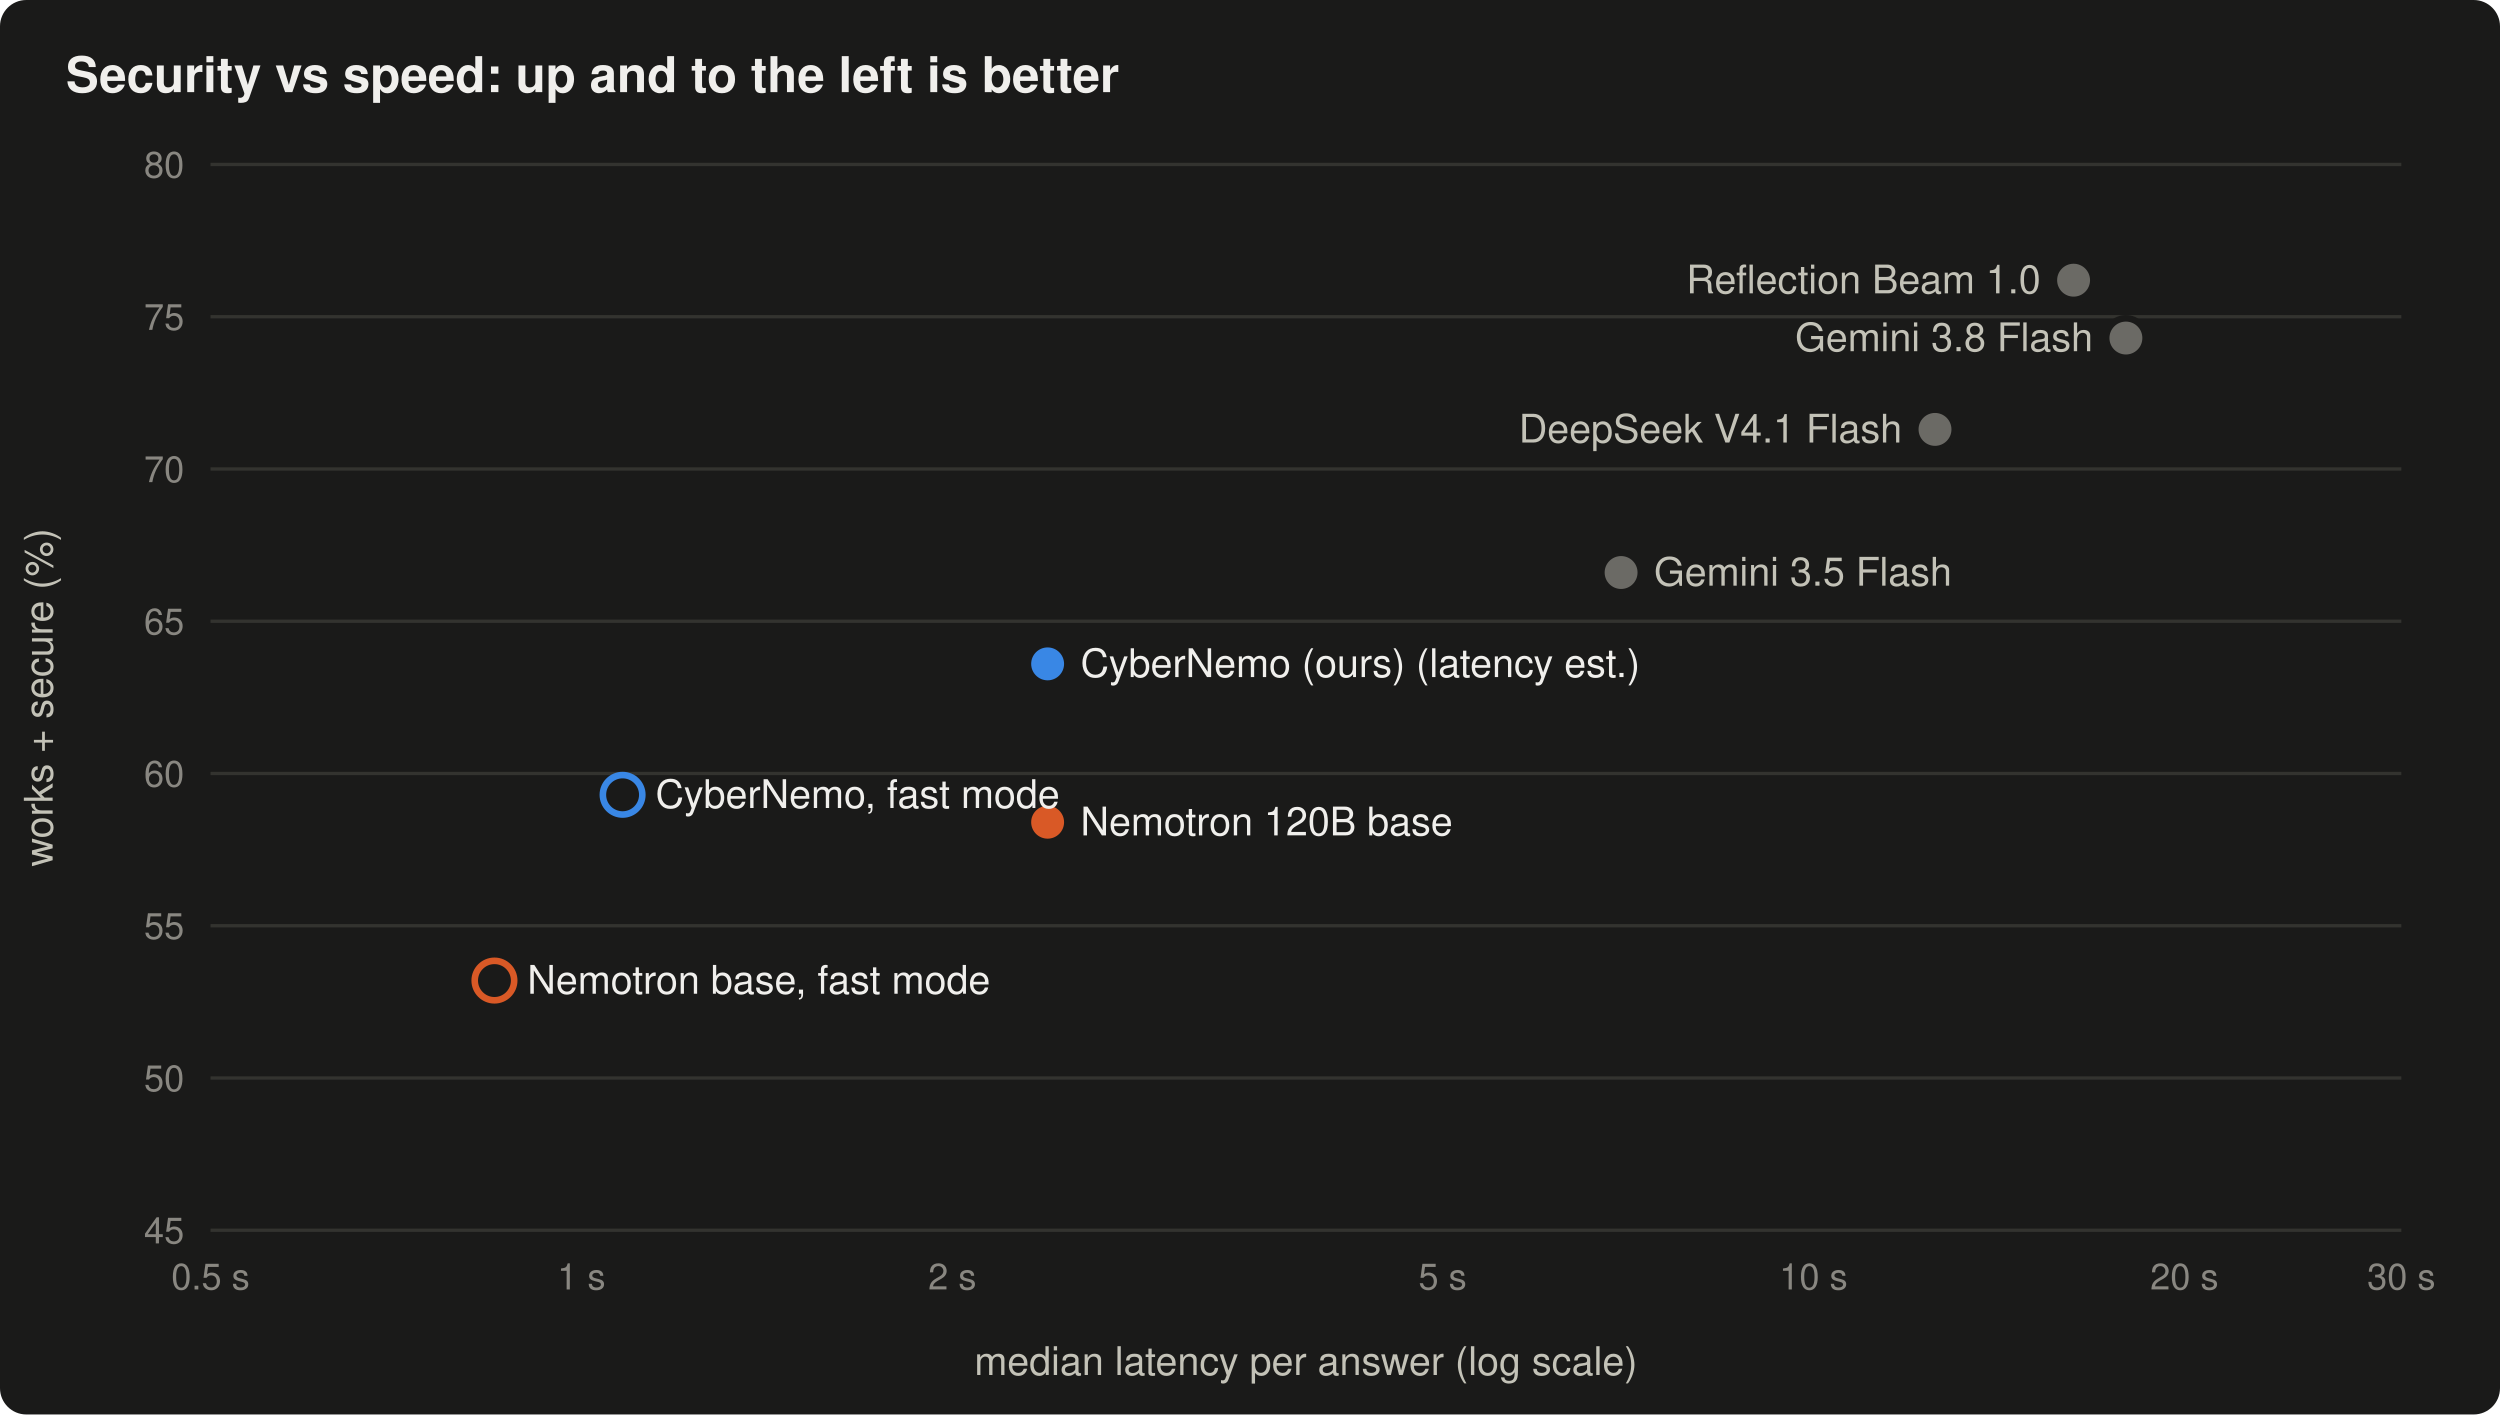
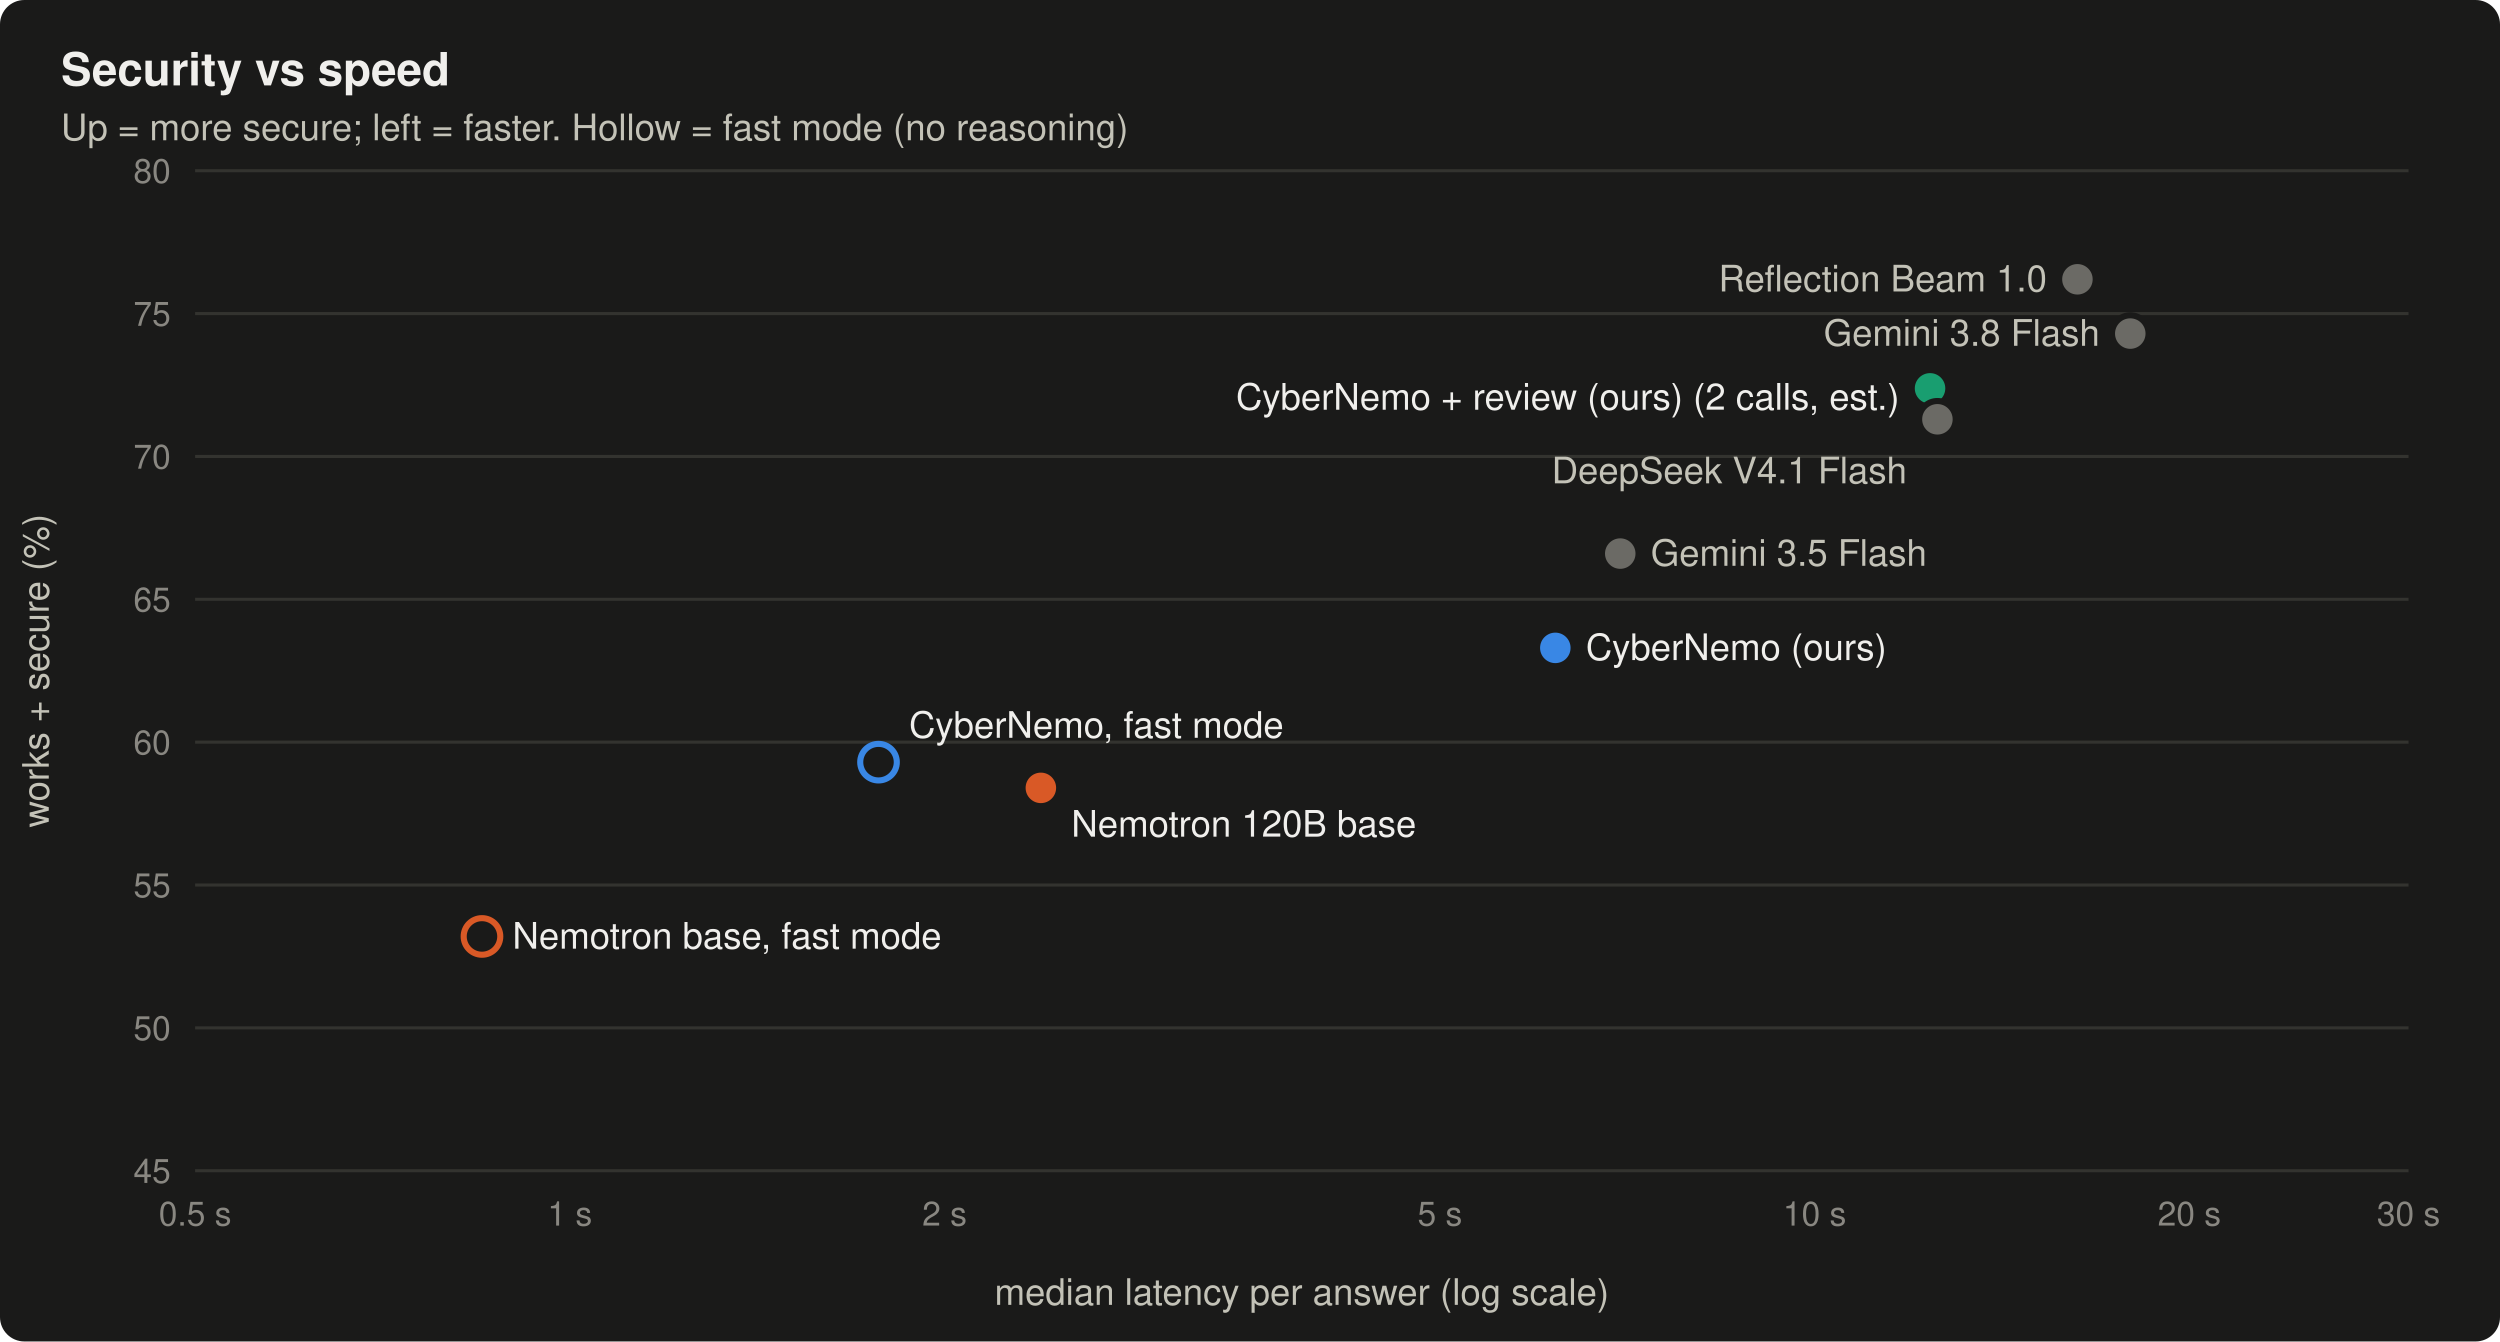
- <svg xmlns="http://www.w3.org/2000/svg" width="760" height="430" viewBox="0 0 760 430" font-family="-apple-system,Segoe UI,Helvetica,Arial,sans-serif">
-   <rect width="760" height="430" rx="8" fill="#1a1a19" />
-   <text x="20" y="28" font-size="15" font-weight="600" fill="#f0efec">Security vs speed: up and to the left is better</text>
-   <line x1="64" y1="374.0" x2="730" y2="374.0" stroke="#33332f" />
-   <text x="56" y="378.0" font-size="11" fill="#898781" text-anchor="end">45</text>
-   <line x1="64" y1="327.714" x2="730" y2="327.714" stroke="#33332f" />
-   <text x="56" y="331.714" font-size="11" fill="#898781" text-anchor="end">50</text>
-   <line x1="64" y1="281.429" x2="730" y2="281.429" stroke="#33332f" />
-   <text x="56" y="285.429" font-size="11" fill="#898781" text-anchor="end">55</text>
-   <line x1="64" y1="235.143" x2="730" y2="235.143" stroke="#33332f" />
-   <text x="56" y="239.143" font-size="11" fill="#898781" text-anchor="end">60</text>
-   <line x1="64" y1="188.857" x2="730" y2="188.857" stroke="#33332f" />
-   <text x="56" y="192.857" font-size="11" fill="#898781" text-anchor="end">65</text>
-   <line x1="64" y1="142.571" x2="730" y2="142.571" stroke="#33332f" />
-   <text x="56" y="146.571" font-size="11" fill="#898781" text-anchor="end">70</text>
-   <line x1="64" y1="96.286" x2="730" y2="96.286" stroke="#33332f" />
-   <text x="56" y="100.286" font-size="11" fill="#898781" text-anchor="end">75</text>
-   <line x1="64" y1="50.0" x2="730" y2="50.0" stroke="#33332f" />
-   <text x="56" y="54.0" font-size="11" fill="#898781" text-anchor="end">80</text>
-   <text x="64.0" y="392" font-size="11" fill="#898781" text-anchor="middle">0.5 s</text>
-   <text x="176.75" y="392" font-size="11" fill="#898781" text-anchor="middle">1 s</text>
-   <text x="289.499" y="392" font-size="11" fill="#898781" text-anchor="middle">2 s</text>
-   <text x="438.546" y="392" font-size="11" fill="#898781" text-anchor="middle">5 s</text>
-   <text x="551.296" y="392" font-size="11" fill="#898781" text-anchor="middle">10 s</text>
-   <text x="664.046" y="392" font-size="11" fill="#898781" text-anchor="middle">20 s</text>
-   <text x="730.0" y="392" font-size="11" fill="#898781" text-anchor="middle">30 s</text>
-   <text x="397.0" y="418" font-size="12" fill="#c3c2b7" text-anchor="middle">median latency per answer (log scale)</text>
-   <text x="16" y="212.0" font-size="12" fill="#c3c2b7" text-anchor="middle" transform="rotate(-90 16 212.0)">works + secure (%)</text>
-   <circle cx="630.37" cy="85.177" r="6" fill="#6b6a65" stroke="#1a1a19" stroke-width="2" />
-   <text x="620.37" y="89.177" font-size="12" fill="#c3c2b7" text-anchor="end">Reflection Beam 1.0</text>
-   <circle cx="646.274" cy="102.766" r="6" fill="#6b6a65" stroke="#1a1a19" stroke-width="2" />
-   <text x="636.274" y="106.766" font-size="12" fill="#c3c2b7" text-anchor="end">Gemini 3.8 Flash</text>
-   <circle cx="588.243" cy="130.537" r="6" fill="#6b6a65" stroke="#1a1a19" stroke-width="2" />
-   <text x="578.243" y="134.537" font-size="12" fill="#c3c2b7" text-anchor="end">DeepSeek V4.1 Flash</text>
-   <circle cx="492.813" cy="174.046" r="6" fill="#6b6a65" stroke="#1a1a19" stroke-width="2" />
-   <text x="502.813" y="178.046" font-size="12" fill="#c3c2b7" text-anchor="start">Gemini 3.5 Flash</text>
-   <circle cx="318.477" cy="201.817" r="6" fill="#3987e5" stroke="#1a1a19" stroke-width="2" />
-   <text x="328.477" y="205.817" font-size="12" fill="#f0efec" text-anchor="start">CyberNemo (ours) (latency est.)</text>
-   <circle cx="318.477" cy="249.954" r="6" fill="#d95926" stroke="#1a1a19" stroke-width="2" />
-   <text x="328.477" y="253.954" font-size="12" fill="#f0efec" text-anchor="start">Nemotron 120B base</text>
-   <circle cx="189.268" cy="241.623" r="6" fill="#1a1a19" stroke="#3987e5" stroke-width="2" />
-   <text x="199.268" y="245.623" font-size="12" fill="#f0efec" text-anchor="start">CyberNemo, fast mode</text>
-   <circle cx="150.314" cy="298.091" r="6" fill="#1a1a19" stroke="#d95926" stroke-width="2" />
-   <text x="160.314" y="302.091" font-size="12" fill="#f0efec" text-anchor="start">Nemotron base, fast mode</text>
+ <svg xmlns="http://www.w3.org/2000/svg" width="820" height="440" viewBox="0 0 820 440" font-family="-apple-system,Segoe UI,Helvetica,Arial,sans-serif">
+   <rect width="820" height="440" rx="8" fill="#1a1a19" />
+   <text x="20" y="28" font-size="15" font-weight="600" fill="#f0efec">Security vs speed</text>
+   <text x="20" y="46" font-size="12" fill="#c3c2b7">Up = more secure; left = faster. Hollow = fast mode (no reasoning)</text>
+   <line x1="64" y1="384.0" x2="790" y2="384.0" stroke="#33332f" />
+   <text x="56" y="388.0" font-size="11" fill="#898781" text-anchor="end">45</text>
+   <line x1="64" y1="337.143" x2="790" y2="337.143" stroke="#33332f" />
+   <text x="56" y="341.143" font-size="11" fill="#898781" text-anchor="end">50</text>
+   <line x1="64" y1="290.286" x2="790" y2="290.286" stroke="#33332f" />
+   <text x="56" y="294.286" font-size="11" fill="#898781" text-anchor="end">55</text>
+   <line x1="64" y1="243.429" x2="790" y2="243.429" stroke="#33332f" />
+   <text x="56" y="247.429" font-size="11" fill="#898781" text-anchor="end">60</text>
+   <line x1="64" y1="196.571" x2="790" y2="196.571" stroke="#33332f" />
+   <text x="56" y="200.571" font-size="11" fill="#898781" text-anchor="end">65</text>
+   <line x1="64" y1="149.714" x2="790" y2="149.714" stroke="#33332f" />
+   <text x="56" y="153.714" font-size="11" fill="#898781" text-anchor="end">70</text>
+   <line x1="64" y1="102.857" x2="790" y2="102.857" stroke="#33332f" />
+   <text x="56" y="106.857" font-size="11" fill="#898781" text-anchor="end">75</text>
+   <line x1="64" y1="56.0" x2="790" y2="56.0" stroke="#33332f" />
+   <text x="56" y="60.0" font-size="11" fill="#898781" text-anchor="end">80</text>
+   <text x="64.0" y="402" font-size="11" fill="#898781" text-anchor="middle">0.5 s</text>
+   <text x="186.907" y="402" font-size="11" fill="#898781" text-anchor="middle">1 s</text>
+   <text x="309.815" y="402" font-size="11" fill="#898781" text-anchor="middle">2 s</text>
+   <text x="472.289" y="402" font-size="11" fill="#898781" text-anchor="middle">5 s</text>
+   <text x="595.197" y="402" font-size="11" fill="#898781" text-anchor="middle">10 s</text>
+   <text x="718.104" y="402" font-size="11" fill="#898781" text-anchor="middle">20 s</text>
+   <text x="790.0" y="402" font-size="11" fill="#898781" text-anchor="middle">30 s</text>
+   <text x="427.0" y="428" font-size="12" fill="#c3c2b7" text-anchor="middle">median latency per answer (log scale)</text>
+   <text x="16" y="220.0" font-size="12" fill="#c3c2b7" text-anchor="middle" transform="rotate(-90 16 220.0)">works + secure (%)</text>
+   <circle cx="681.395" cy="91.611" r="6" fill="#6b6a65" stroke="#1a1a19" stroke-width="2" />
+   <text x="671.395" y="95.611" font-size="12" fill="#c3c2b7" text-anchor="end">Reflection Beam 1.0</text>
+   <circle cx="698.731" cy="109.417" r="6" fill="#6b6a65" stroke="#1a1a19" stroke-width="2" />
+   <text x="688.731" y="113.417" font-size="12" fill="#c3c2b7" text-anchor="end">Gemini 3.8 Flash</text>
+   <circle cx="633.053" cy="127.383" r="6" fill="#199e70" stroke="#1a1a19" stroke-width="2" />
+   <text x="623.053" y="134.383" font-size="12" fill="#f0efec" text-anchor="end">CyberNemo + review (ours) (2 calls, est.)</text>
+   <circle cx="635.472" cy="137.531" r="6" fill="#6b6a65" stroke="#1a1a19" stroke-width="2" />
+   <text x="625.472" y="158.531" font-size="12" fill="#c3c2b7" text-anchor="end">DeepSeek V4.1 Flash</text>
+   <circle cx="531.444" cy="181.577" r="6" fill="#6b6a65" stroke="#1a1a19" stroke-width="2" />
+   <text x="541.444" y="185.577" font-size="12" fill="#c3c2b7" text-anchor="start">Gemini 3.5 Flash</text>
+   <circle cx="510.146" cy="212.503" r="6" fill="#3987e5" stroke="#1a1a19" stroke-width="2" />
+   <text x="520.146" y="216.503" font-size="12" fill="#f0efec" text-anchor="start">CyberNemo (ours)</text>
+   <circle cx="341.403" cy="258.423" r="6" fill="#d95926" stroke="#1a1a19" stroke-width="2" />
+   <text x="351.403" y="274.423" font-size="12" fill="#f0efec" text-anchor="start">Nemotron 120B base</text>
+   <circle cx="288.152" cy="249.989" r="6" fill="#1a1a19" stroke="#3987e5" stroke-width="2" />
+   <text x="298.152" y="241.989" font-size="12" fill="#f0efec" text-anchor="start">CyberNemo, fast mode</text>
+   <circle cx="158.09" cy="307.154" r="6" fill="#1a1a19" stroke="#d95926" stroke-width="2" />
+   <text x="168.09" y="311.154" font-size="12" fill="#f0efec" text-anchor="start">Nemotron base, fast mode</text>
</svg>
